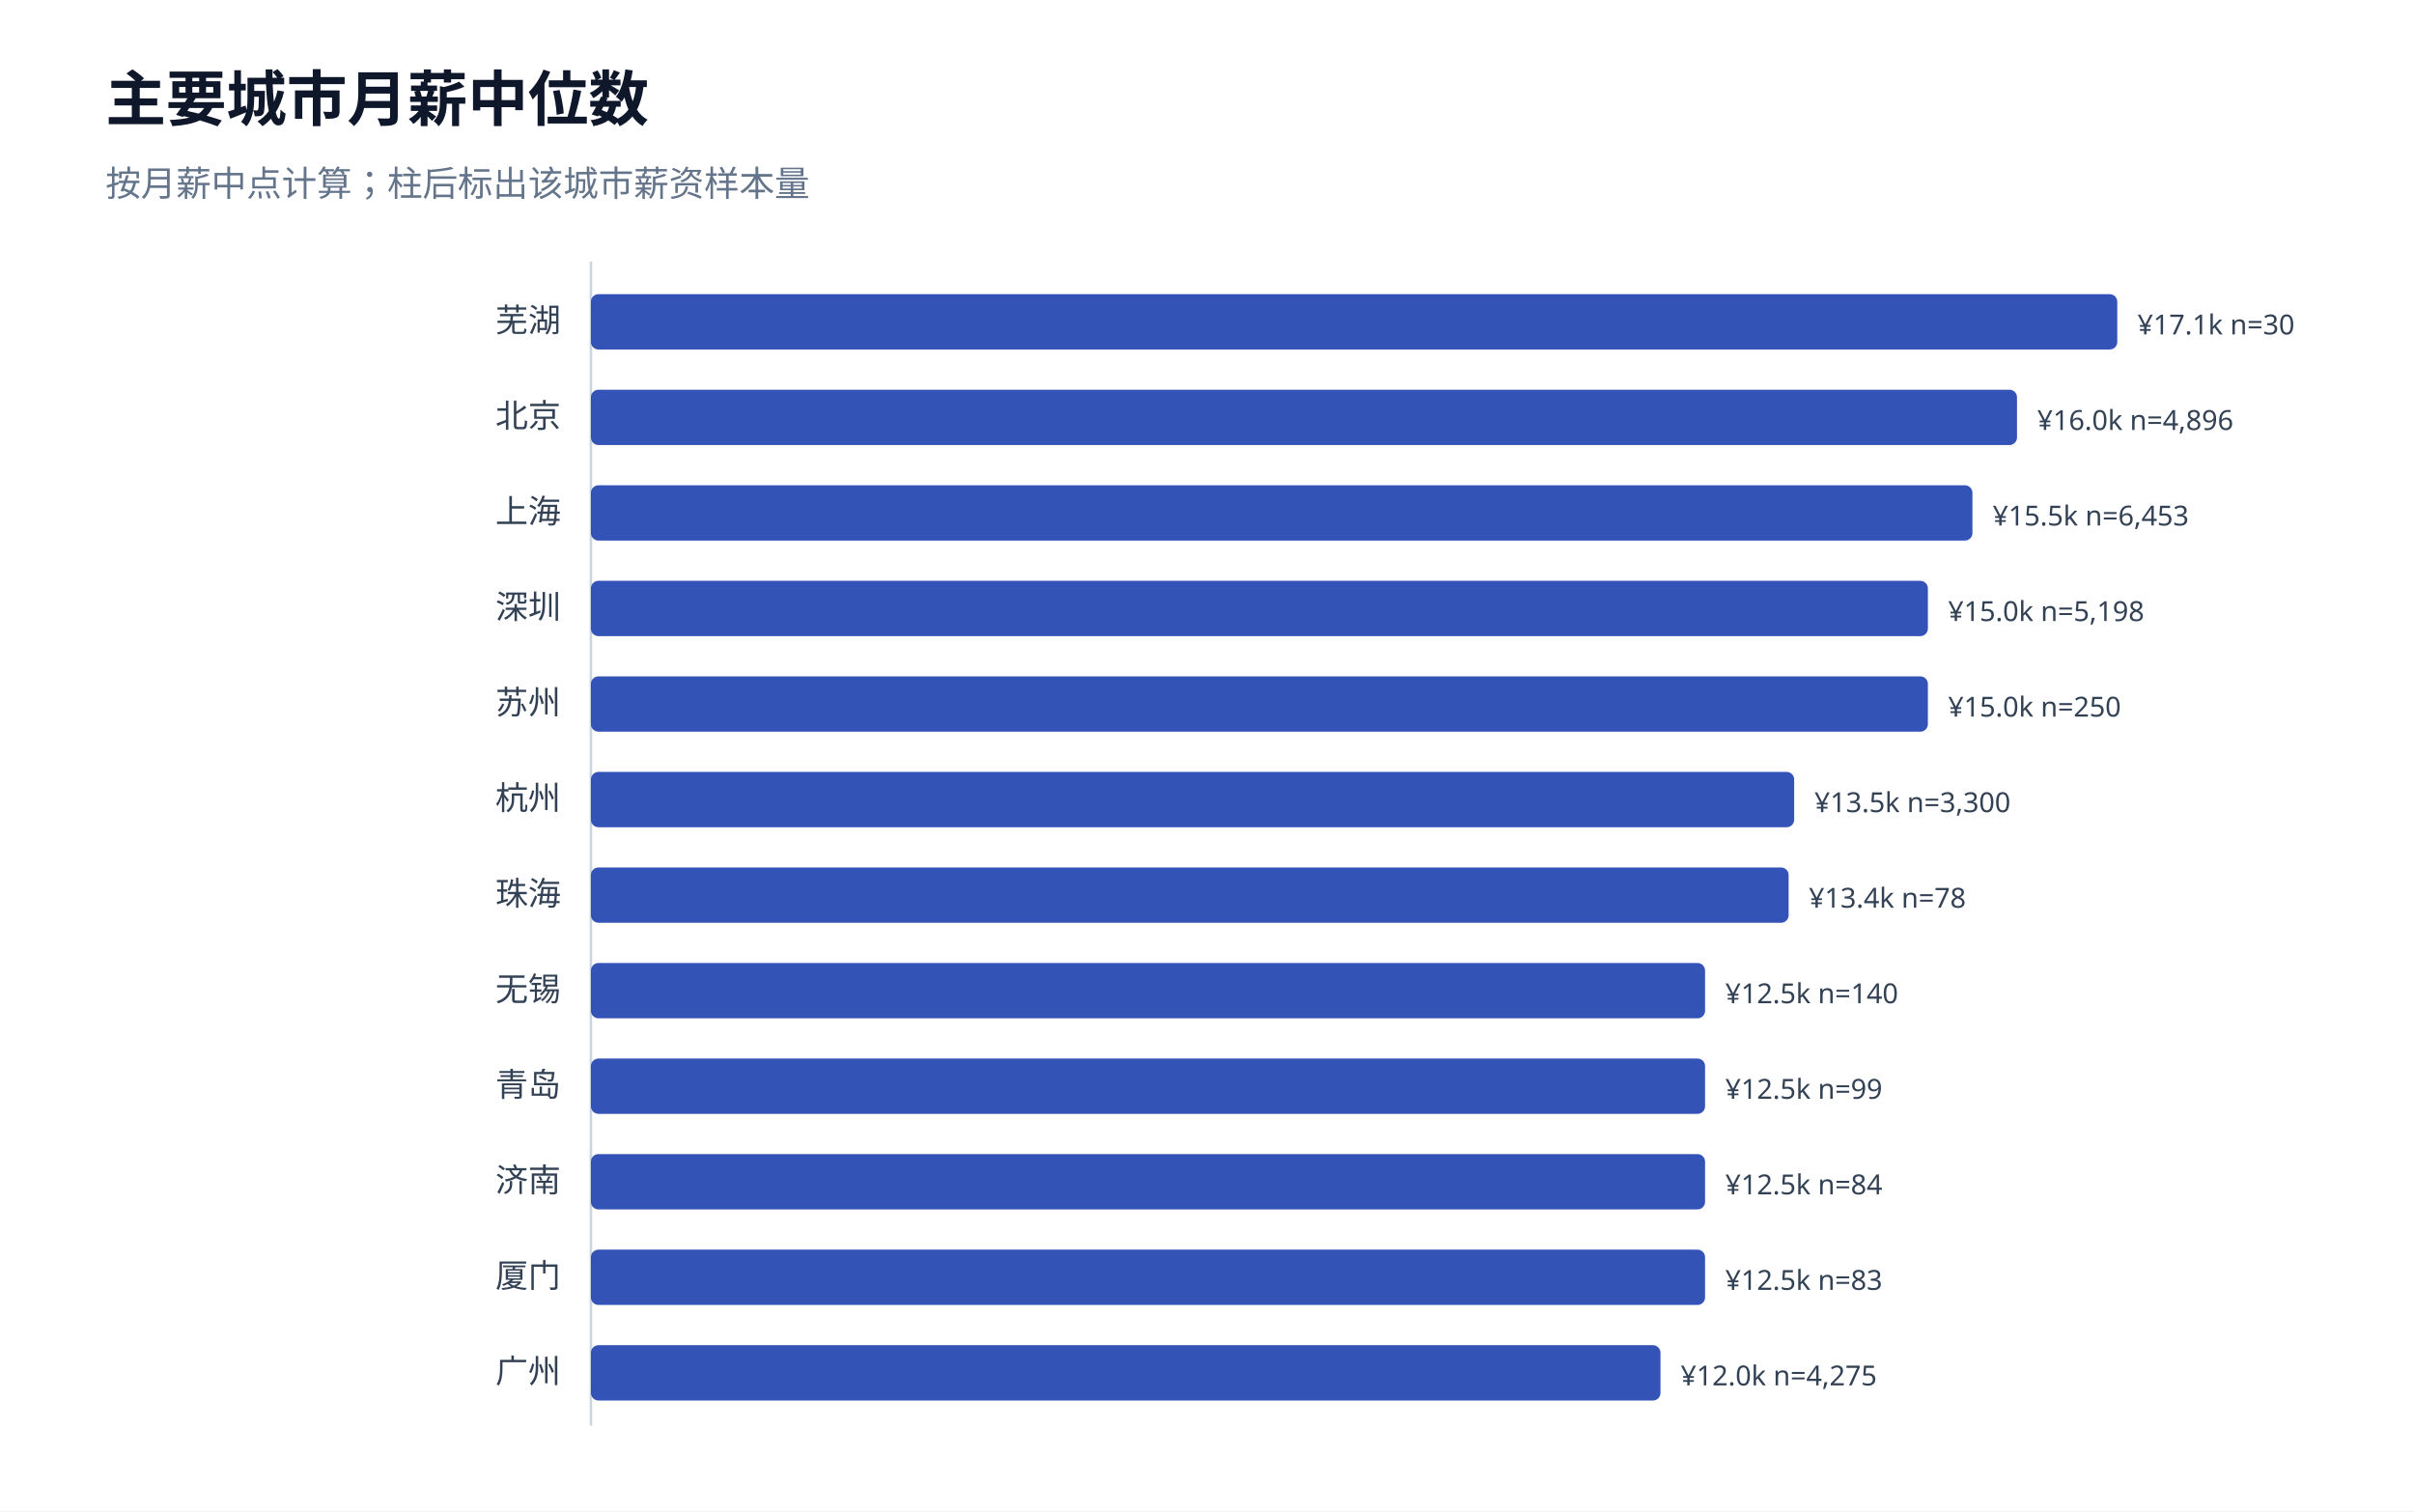
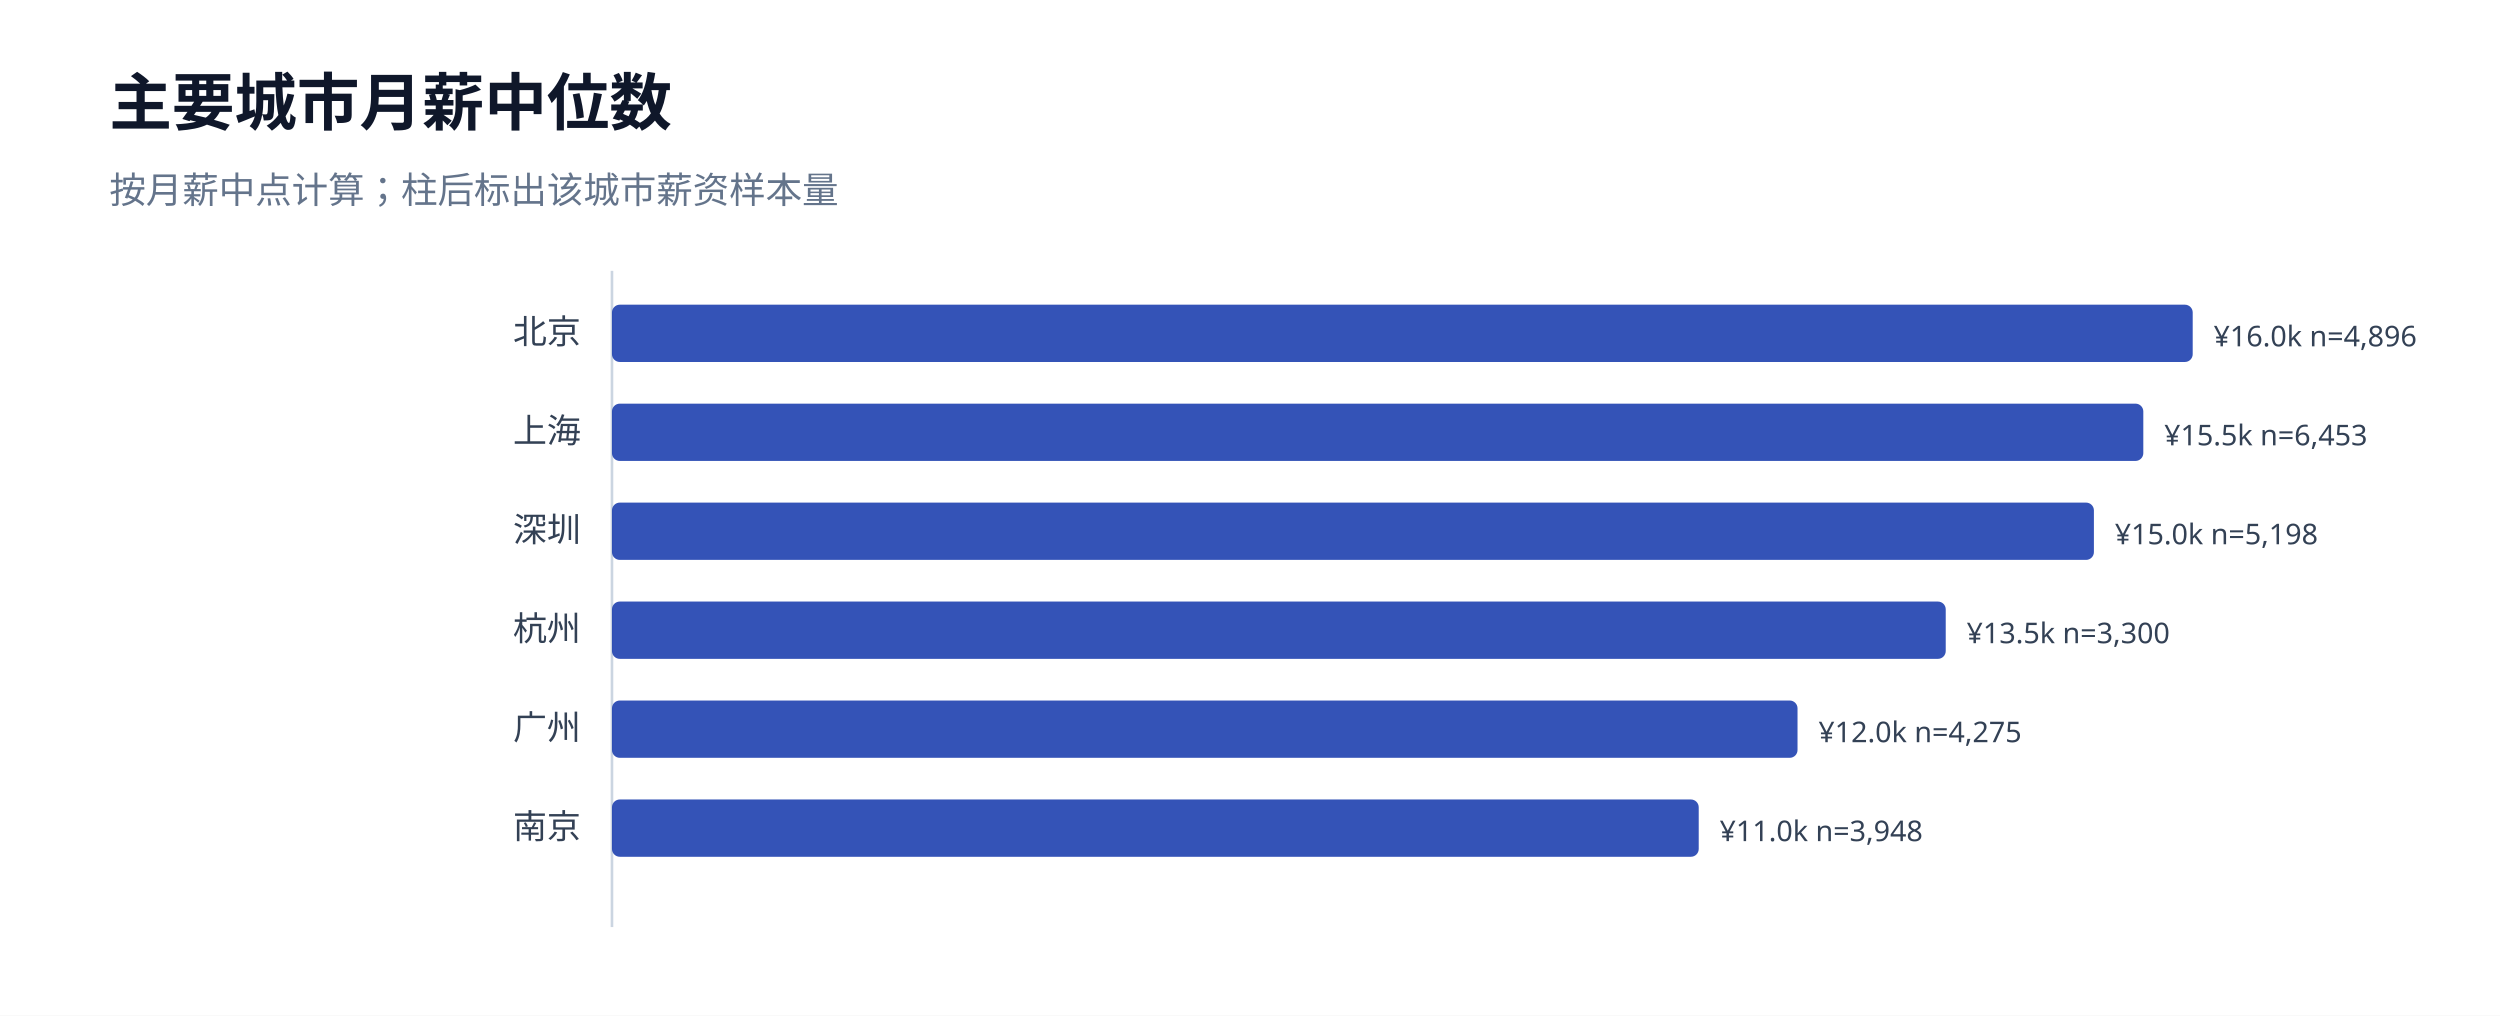
- <svg xmlns="http://www.w3.org/2000/svg" width="960" height="601" viewBox="0 0 960 601" role="img">
+ <svg xmlns="http://www.w3.org/2000/svg" width="960" height="390" viewBox="0 0 960 390" role="img">
  <rect width="100%" height="100%" fill="#ffffff" />
  <text x="42" y="48" font-family="Microsoft YaHei, PingFang SC, sans-serif" font-size="24" font-weight="700" fill="#0f172a">主要城市月薪中位数</text>
  <text x="42" y="78" font-family="Microsoft YaHei, PingFang SC, sans-serif" font-size="14" fill="#64748b">按月薪中点计算；柱后标出该城市薪资样本量</text>
-   <line x1="235.00" y1="104" x2="235.00" y2="567" stroke="#cbd5e1" />
-   <text x="223" y="132" text-anchor="end" font-family="Microsoft YaHei, PingFang SC, sans-serif" font-size="13" fill="#334155">芜湖</text>
+   <line x1="235.00" y1="104" x2="235.00" y2="356" stroke="#cbd5e1" />
+   <text x="223" y="132" text-anchor="end" font-family="Microsoft YaHei, PingFang SC, sans-serif" font-size="13" fill="#334155">北京</text>
  <rect x="235.00" y="117" width="607.00" height="22" rx="3" fill="#1e40af" opacity=".9" />
-   <text x="850.00" y="133" text-anchor="start" font-family="Microsoft YaHei, PingFang SC, sans-serif" font-size="11" fill="#334155">¥17.1k  n=30</text>
-   <text x="223" y="170" text-anchor="end" font-family="Microsoft YaHei, PingFang SC, sans-serif" font-size="13" fill="#334155">北京</text>
-   <rect x="235.00" y="155" width="567.12" height="22" rx="3" fill="#1e40af" opacity=".9" />
-   <text x="810.12" y="171" text-anchor="start" font-family="Microsoft YaHei, PingFang SC, sans-serif" font-size="11" fill="#334155">¥16.0k  n=4,896</text>
-   <text x="223" y="208" text-anchor="end" font-family="Microsoft YaHei, PingFang SC, sans-serif" font-size="13" fill="#334155">上海</text>
-   <rect x="235.00" y="193" width="549.40" height="22" rx="3" fill="#1e40af" opacity=".9" />
-   <text x="792.40" y="209" text-anchor="start" font-family="Microsoft YaHei, PingFang SC, sans-serif" font-size="11" fill="#334155">¥15.5k  n=6,453</text>
-   <text x="223" y="246" text-anchor="end" font-family="Microsoft YaHei, PingFang SC, sans-serif" font-size="13" fill="#334155">深圳</text>
-   <rect x="235.00" y="231" width="531.68" height="22" rx="3" fill="#1e40af" opacity=".9" />
-   <text x="774.68" y="247" text-anchor="start" font-family="Microsoft YaHei, PingFang SC, sans-serif" font-size="11" fill="#334155">¥15.0k  n=5,198</text>
-   <text x="223" y="284" text-anchor="end" font-family="Microsoft YaHei, PingFang SC, sans-serif" font-size="13" fill="#334155">苏州</text>
-   <rect x="235.00" y="269" width="531.68" height="22" rx="3" fill="#1e40af" opacity=".9" />
-   <text x="774.68" y="285" text-anchor="start" font-family="Microsoft YaHei, PingFang SC, sans-serif" font-size="11" fill="#334155">¥15.0k  n=250</text>
-   <text x="223" y="322" text-anchor="end" font-family="Microsoft YaHei, PingFang SC, sans-serif" font-size="13" fill="#334155">杭州</text>
-   <rect x="235.00" y="307" width="478.51" height="22" rx="3" fill="#1e40af" opacity=".9" />
-   <text x="721.51" y="323" text-anchor="start" font-family="Microsoft YaHei, PingFang SC, sans-serif" font-size="11" fill="#334155">¥13.5k  n=3,300</text>
-   <text x="223" y="360" text-anchor="end" font-family="Microsoft YaHei, PingFang SC, sans-serif" font-size="13" fill="#334155">珠海</text>
-   <rect x="235.00" y="345" width="476.30" height="22" rx="3" fill="#1e40af" opacity=".9" />
-   <text x="719.30" y="361" text-anchor="start" font-family="Microsoft YaHei, PingFang SC, sans-serif" font-size="11" fill="#334155">¥13.4k  n=78</text>
-   <text x="223" y="398" text-anchor="end" font-family="Microsoft YaHei, PingFang SC, sans-serif" font-size="13" fill="#334155">无锡</text>
-   <rect x="235.00" y="383" width="443.07" height="22" rx="3" fill="#1e40af" opacity=".9" />
-   <text x="686.07" y="399" text-anchor="start" font-family="Microsoft YaHei, PingFang SC, sans-serif" font-size="11" fill="#334155">¥12.5k  n=140</text>
-   <text x="223" y="436" text-anchor="end" font-family="Microsoft YaHei, PingFang SC, sans-serif" font-size="13" fill="#334155">青岛</text>
-   <rect x="235.00" y="421" width="443.07" height="22" rx="3" fill="#1e40af" opacity=".9" />
-   <text x="686.07" y="437" text-anchor="start" font-family="Microsoft YaHei, PingFang SC, sans-serif" font-size="11" fill="#334155">¥12.5k  n=99</text>
-   <text x="223" y="474" text-anchor="end" font-family="Microsoft YaHei, PingFang SC, sans-serif" font-size="13" fill="#334155">济南</text>
-   <rect x="235.00" y="459" width="443.07" height="22" rx="3" fill="#1e40af" opacity=".9" />
-   <text x="686.07" y="475" text-anchor="start" font-family="Microsoft YaHei, PingFang SC, sans-serif" font-size="11" fill="#334155">¥12.5k  n=84</text>
-   <text x="223" y="512" text-anchor="end" font-family="Microsoft YaHei, PingFang SC, sans-serif" font-size="13" fill="#334155">厦门</text>
-   <rect x="235.00" y="497" width="443.07" height="22" rx="3" fill="#1e40af" opacity=".9" />
-   <text x="686.07" y="513" text-anchor="start" font-family="Microsoft YaHei, PingFang SC, sans-serif" font-size="11" fill="#334155">¥12.5k  n=83</text>
-   <text x="223" y="550" text-anchor="end" font-family="Microsoft YaHei, PingFang SC, sans-serif" font-size="13" fill="#334155">广州</text>
-   <rect x="235.00" y="535" width="425.34" height="22" rx="3" fill="#1e40af" opacity=".9" />
-   <text x="668.34" y="551" text-anchor="start" font-family="Microsoft YaHei, PingFang SC, sans-serif" font-size="11" fill="#334155">¥12.0k  n=4,275</text>
+   <text x="850.00" y="133" text-anchor="start" font-family="Microsoft YaHei, PingFang SC, sans-serif" font-size="11" fill="#334155">¥16.0k  n=4,896</text>
+   <text x="223" y="170" text-anchor="end" font-family="Microsoft YaHei, PingFang SC, sans-serif" font-size="13" fill="#334155">上海</text>
+   <rect x="235.00" y="155" width="588.03" height="22" rx="3" fill="#1e40af" opacity=".9" />
+   <text x="831.03" y="171" text-anchor="start" font-family="Microsoft YaHei, PingFang SC, sans-serif" font-size="11" fill="#334155">¥15.5k  n=6,453</text>
+   <text x="223" y="208" text-anchor="end" font-family="Microsoft YaHei, PingFang SC, sans-serif" font-size="13" fill="#334155">深圳</text>
+   <rect x="235.00" y="193" width="569.06" height="22" rx="3" fill="#1e40af" opacity=".9" />
+   <text x="812.06" y="209" text-anchor="start" font-family="Microsoft YaHei, PingFang SC, sans-serif" font-size="11" fill="#334155">¥15.0k  n=5,198</text>
+   <text x="223" y="246" text-anchor="end" font-family="Microsoft YaHei, PingFang SC, sans-serif" font-size="13" fill="#334155">杭州</text>
+   <rect x="235.00" y="231" width="512.16" height="22" rx="3" fill="#1e40af" opacity=".9" />
+   <text x="755.16" y="247" text-anchor="start" font-family="Microsoft YaHei, PingFang SC, sans-serif" font-size="11" fill="#334155">¥13.5k  n=3,300</text>
+   <text x="223" y="284" text-anchor="end" font-family="Microsoft YaHei, PingFang SC, sans-serif" font-size="13" fill="#334155">广州</text>
+   <rect x="235.00" y="269" width="455.25" height="22" rx="3" fill="#1e40af" opacity=".9" />
+   <text x="698.25" y="285" text-anchor="start" font-family="Microsoft YaHei, PingFang SC, sans-serif" font-size="11" fill="#334155">¥12.0k  n=4,275</text>
+   <text x="223" y="322" text-anchor="end" font-family="Microsoft YaHei, PingFang SC, sans-serif" font-size="13" fill="#334155">南京</text>
+   <rect x="235.00" y="307" width="417.31" height="22" rx="3" fill="#1e40af" opacity=".9" />
+   <text x="660.31" y="323" text-anchor="start" font-family="Microsoft YaHei, PingFang SC, sans-serif" font-size="11" fill="#334155">¥11.0k  n=3,948</text>
</svg>
